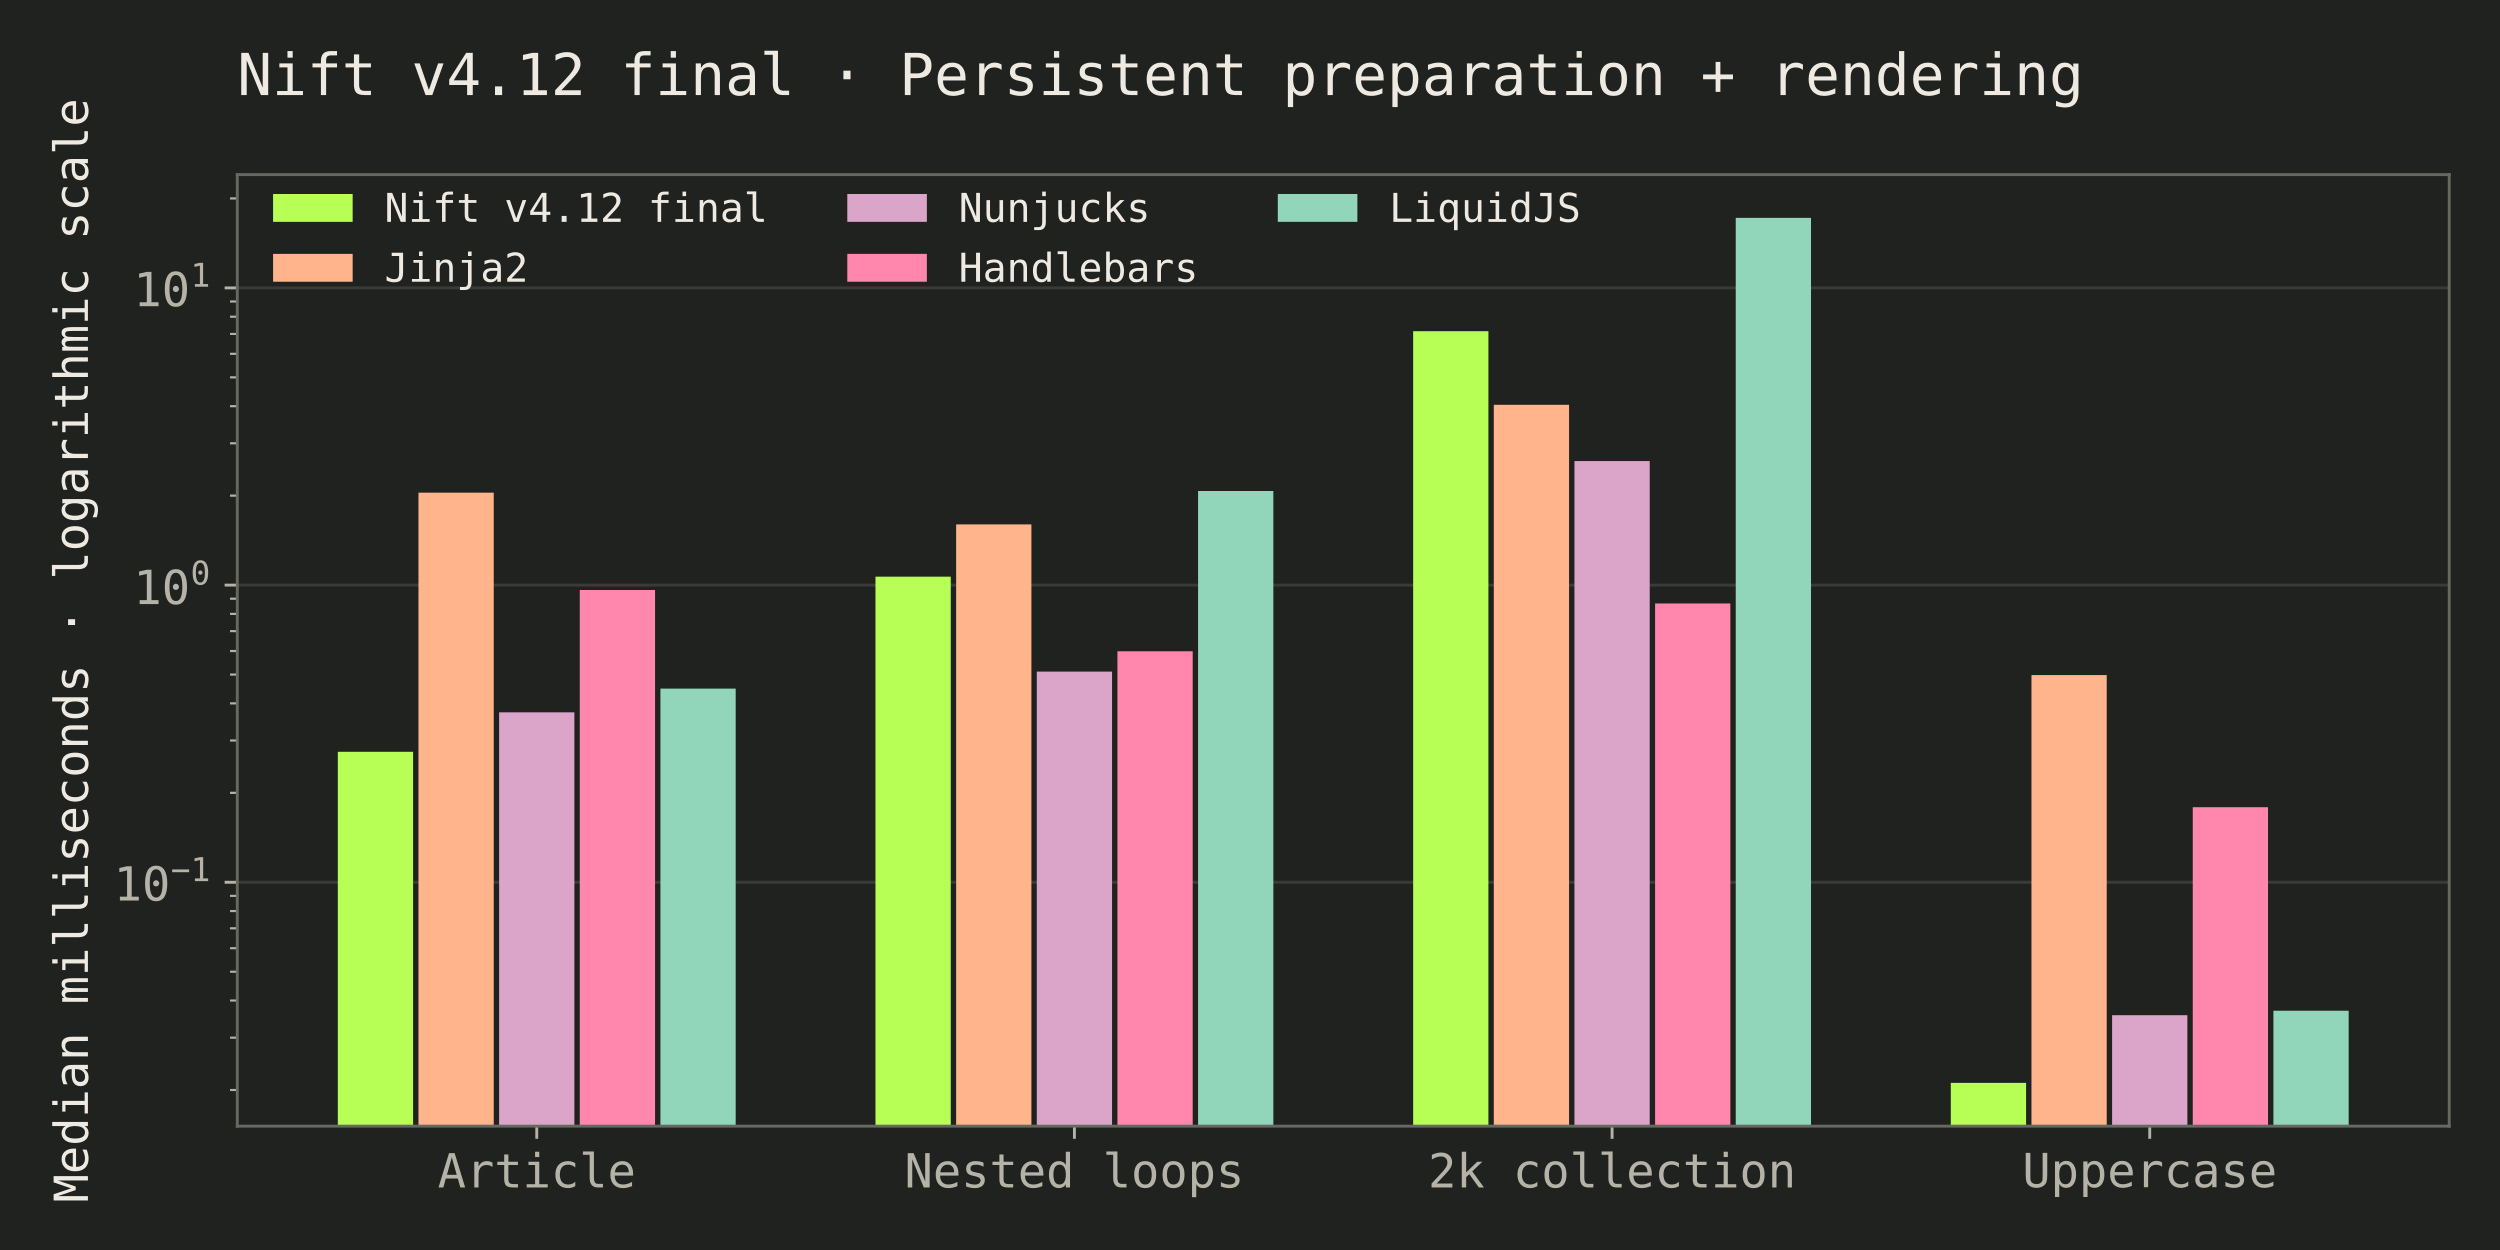
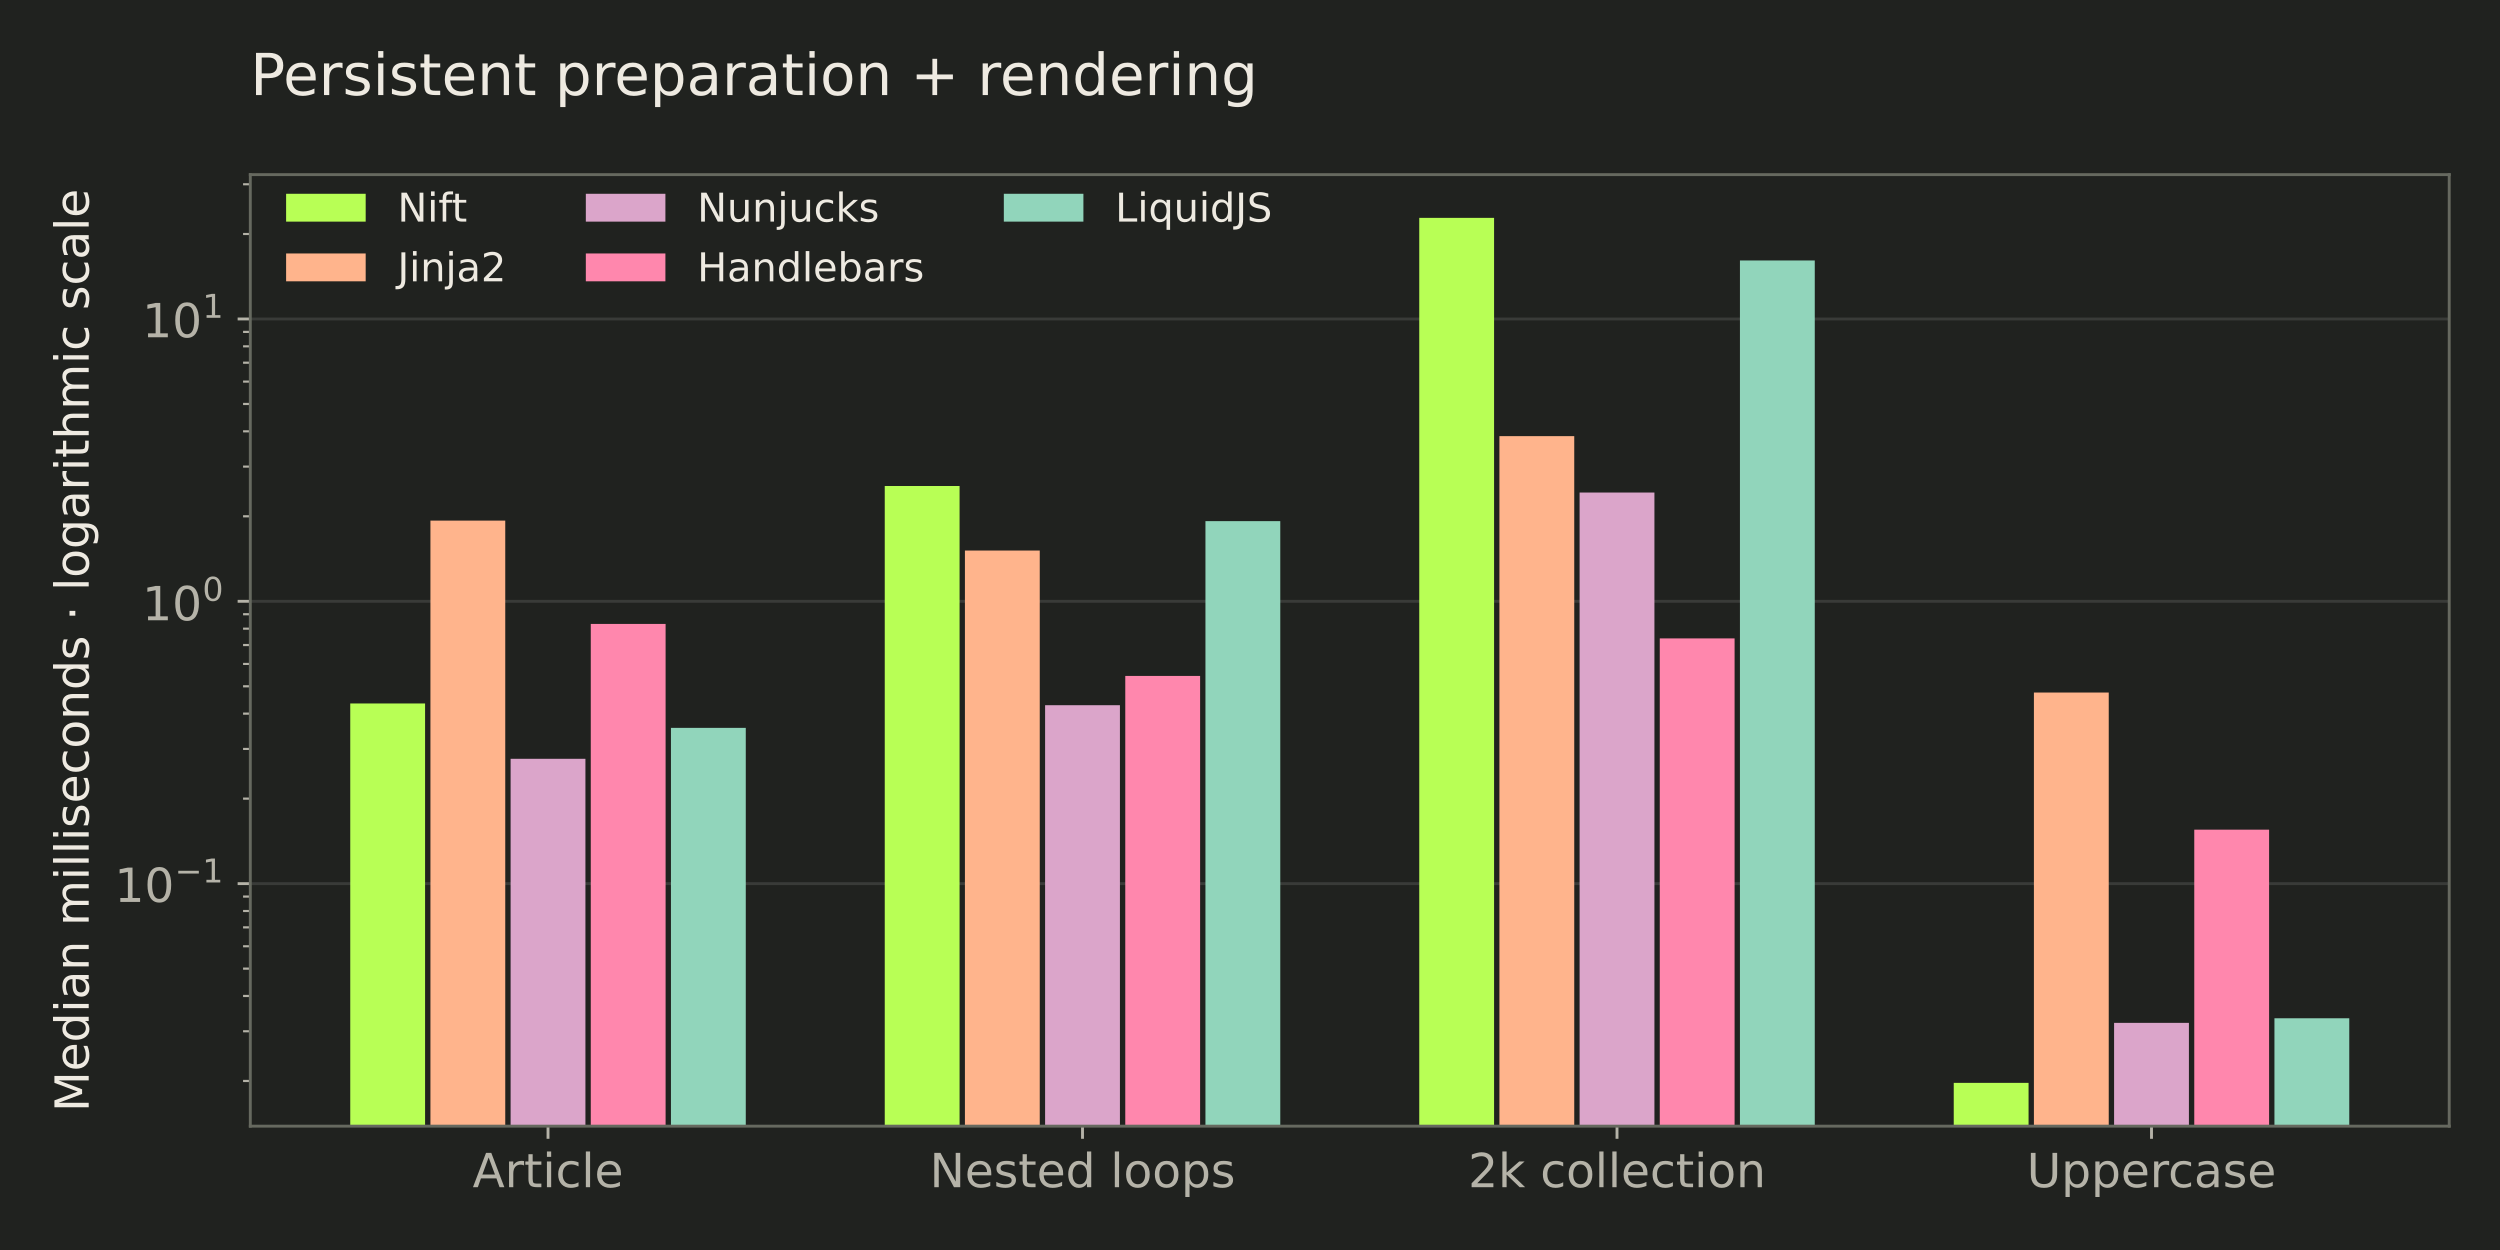
<svg xmlns="http://www.w3.org/2000/svg" xmlns:xlink="http://www.w3.org/1999/xlink" width="691.2pt" height="345.6pt" viewBox="0 0 691.2 345.6" version="1.1">
  <defs>
    <style type="text/css">*{stroke-linejoin: round; stroke-linecap: butt}</style>
  </defs>
  <g id="figure_1">
    <g id="patch_1">
      <path d="M 0 345.6  L 691.2 345.6  L 691.2 0  L 0 0  z " style="fill: #20221f" />
    </g>
    <g id="axes_1">
      <g id="patch_2">
-         <path d="M 65.603 311.357  L 677.16 311.357  L 677.16 48.28  L 65.603 48.28  z " style="fill: #20221f" />
+         <path d="M 69.203 311.357  L 677.16 311.357  L 677.16 48.28  L 69.203 48.28  z " style="fill: #20221f" />
      </g>
      <g id="matplotlib.axis_1">
        <g id="xtick_1">
          <g id="line2d_1">
            <defs>
-               <path id="m305f9985b8" d="M 0 0  L 0 3.5  " style="stroke: #b5b3a8; stroke-width: 0.8" />
+               <path id="m729737db2e" d="M 0 0  L 0 3.5  " style="stroke: #b5b3a8; stroke-width: 0.8" />
            </defs>
            <g>
-               <use xlink:href="#m305f9985b8" x="148.403" y="311.357" style="fill: #b5b3a8; stroke: #b5b3a8; stroke-width: 0.8" />
+               <use xlink:href="#m729737db2e" x="151.515" y="311.357" style="fill: #b5b3a8; stroke: #b5b3a8; stroke-width: 0.8" />
            </g>
          </g>
          <g id="text_1">
-             <text style="font-size: 13px; font-family: 'DejaVu Sans Mono'; text-anchor: middle; fill: #b5b3a8" x="148.403" y="328.304" transform="rotate(-0 148.4026 328.304)">Article</text>
+             <text style="font-size: 13px; font-family: 'DejaVu Sans', 'Bitstream Vera Sans', 'Computer Modern Sans Serif', 'Lucida Grande', 'Verdana', 'Geneva', 'Lucid', 'Arial', 'Helvetica', 'Avant Garde', sans-serif; text-anchor: middle; fill: #b5b3a8" x="151.515" y="328.235" transform="rotate(-0 151.5152 328.2349)">Article</text>
          </g>
        </g>
        <g id="xtick_2">
          <g id="line2d_2">
            <g>
-               <use xlink:href="#m305f9985b8" x="297.055" y="311.357" style="fill: #b5b3a8; stroke: #b5b3a8; stroke-width: 0.8" />
+               <use xlink:href="#m729737db2e" x="299.293" y="311.357" style="fill: #b5b3a8; stroke: #b5b3a8; stroke-width: 0.8" />
            </g>
          </g>
          <g id="text_2">
-             <text style="font-size: 13px; font-family: 'DejaVu Sans Mono'; text-anchor: middle; fill: #b5b3a8" x="297.055" y="328.304" transform="rotate(-0 297.0552 328.304)">Nested loops</text>
+             <text style="font-size: 13px; font-family: 'DejaVu Sans', 'Bitstream Vera Sans', 'Computer Modern Sans Serif', 'Lucida Grande', 'Verdana', 'Geneva', 'Lucid', 'Arial', 'Helvetica', 'Avant Garde', sans-serif; text-anchor: middle; fill: #b5b3a8" x="299.293" y="328.235" transform="rotate(-0 299.2927 328.2349)">Nested loops</text>
          </g>
        </g>
        <g id="xtick_3">
          <g id="line2d_3">
            <g>
-               <use xlink:href="#m305f9985b8" x="445.708" y="311.357" style="fill: #b5b3a8; stroke: #b5b3a8; stroke-width: 0.8" />
+               <use xlink:href="#m729737db2e" x="447.07" y="311.357" style="fill: #b5b3a8; stroke: #b5b3a8; stroke-width: 0.8" />
            </g>
          </g>
          <g id="text_3">
-             <text style="font-size: 13px; font-family: 'DejaVu Sans Mono'; text-anchor: middle; fill: #b5b3a8" x="445.708" y="328.304" transform="rotate(-0 445.7078 328.304)">2k collection</text>
+             <text style="font-size: 13px; font-family: 'DejaVu Sans', 'Bitstream Vera Sans', 'Computer Modern Sans Serif', 'Lucida Grande', 'Verdana', 'Geneva', 'Lucid', 'Arial', 'Helvetica', 'Avant Garde', sans-serif; text-anchor: middle; fill: #b5b3a8" x="447.07" y="328.235" transform="rotate(-0 447.0703 328.2349)">2k collection</text>
          </g>
        </g>
        <g id="xtick_4">
          <g id="line2d_4">
            <g>
-               <use xlink:href="#m305f9985b8" x="594.36" y="311.357" style="fill: #b5b3a8; stroke: #b5b3a8; stroke-width: 0.8" />
+               <use xlink:href="#m729737db2e" x="594.848" y="311.357" style="fill: #b5b3a8; stroke: #b5b3a8; stroke-width: 0.8" />
            </g>
          </g>
          <g id="text_4">
-             <text style="font-size: 13px; font-family: 'DejaVu Sans Mono'; text-anchor: middle; fill: #b5b3a8" x="594.36" y="328.234" transform="rotate(-0 594.3605 328.2339)">Uppercase</text>
+             <text style="font-size: 13px; font-family: 'DejaVu Sans', 'Bitstream Vera Sans', 'Computer Modern Sans Serif', 'Lucida Grande', 'Verdana', 'Geneva', 'Lucid', 'Arial', 'Helvetica', 'Avant Garde', sans-serif; text-anchor: middle; fill: #b5b3a8" x="594.848" y="328.234" transform="rotate(-0 594.8479 328.2339)">Uppercase</text>
          </g>
        </g>
      </g>
      <g id="matplotlib.axis_2">
        <g id="ytick_1">
          <g id="line2d_5">
-             <path d="M 65.603 243.932  L 677.16 243.932  " clip-path="url(#pcf26311eda)" style="fill: none; stroke: #b0b0b0; stroke-opacity: 0.18; stroke-width: 0.8; stroke-linecap: square" />
+             <path d="M 69.203 244.307  L 677.16 244.307  " clip-path="url(#p167d2faf4c)" style="fill: none; stroke: #b0b0b0; stroke-opacity: 0.18; stroke-width: 0.8; stroke-linecap: square" />
          </g>
          <g id="line2d_6">
            <defs>
-               <path id="mb74f4202fd" d="M 0 0  L -3.5 0  " style="stroke: #b5b3a8; stroke-width: 0.8" />
+               <path id="m79aa11fd9c" d="M 0 0  L -3.5 0  " style="stroke: #b5b3a8; stroke-width: 0.8" />
            </defs>
            <g>
-               <use xlink:href="#mb74f4202fd" x="65.603" y="243.932" style="fill: #b5b3a8; stroke: #b5b3a8; stroke-width: 0.8" />
+               <use xlink:href="#m79aa11fd9c" x="69.203" y="244.307" style="fill: #b5b3a8; stroke: #b5b3a8; stroke-width: 0.8" />
            </g>
          </g>
          <g id="text_5">
-             <g style="fill: #b5b3a8" transform="translate(31.43305 249.9774)">
+             <g style="fill: #b5b3a8" transform="translate(31.65305 250.3522)">
              <text>
-                 <tspan x="0" y="-0.992" style="font-size: 13px; font-family: 'DejaVu Sans Mono'; fill: #b5b3a8">1</tspan>
-                 <tspan x="7.827" y="-0.992" style="font-size: 13px; font-family: 'DejaVu Sans Mono'; fill: #b5b3a8">0</tspan>
-                 <tspan x="15.778" y="-6.361" style="font-size: 9.1px; font-family: 'DejaVu Sans Mono'; fill: #b5b3a8">−</tspan>
-                 <tspan x="21.256" y="-6.361" style="font-size: 9.1px; font-family: 'DejaVu Sans Mono'; fill: #b5b3a8">1</tspan>
+                 <tspan x="0" y="-0.992" style="font-size: 13px; font-family: 'DejaVu Sans'; fill: #b5b3a8">1</tspan>
+                 <tspan x="8.271" y="-0.992" style="font-size: 13px; font-family: 'DejaVu Sans'; fill: #b5b3a8">0</tspan>
+                 <tspan x="16.666" y="-6.361" style="font-size: 9.1px; font-family: 'DejaVu Sans'; fill: #b5b3a8">−</tspan>
+                 <tspan x="24.291" y="-6.361" style="font-size: 9.1px; font-family: 'DejaVu Sans'; fill: #b5b3a8">1</tspan>
              </text>
            </g>
          </g>
        </g>
        <g id="ytick_2">
          <g id="line2d_7">
-             <path d="M 65.603 161.766  L 677.16 161.766  " clip-path="url(#pcf26311eda)" style="fill: none; stroke: #b0b0b0; stroke-opacity: 0.18; stroke-width: 0.8; stroke-linecap: square" />
+             <path d="M 69.203 166.249  L 677.16 166.249  " clip-path="url(#p167d2faf4c)" style="fill: none; stroke: #b0b0b0; stroke-opacity: 0.18; stroke-width: 0.8; stroke-linecap: square" />
          </g>
          <g id="line2d_8">
            <g>
-               <use xlink:href="#mb74f4202fd" x="65.603" y="161.766" style="fill: #b5b3a8; stroke: #b5b3a8; stroke-width: 0.8" />
+               <use xlink:href="#m79aa11fd9c" x="69.203" y="166.249" style="fill: #b5b3a8; stroke: #b5b3a8; stroke-width: 0.8" />
            </g>
          </g>
          <g id="text_6">
-             <g style="fill: #b5b3a8" transform="translate(36.89305 167.8764)">
+             <g style="fill: #b5b3a8" transform="translate(39.32305 172.3589)">
              <text>
-                 <tspan x="0" y="-0.872" style="font-size: 13px; font-family: 'DejaVu Sans Mono'; fill: #b5b3a8">1</tspan>
-                 <tspan x="7.827" y="-0.872" style="font-size: 13px; font-family: 'DejaVu Sans Mono'; fill: #b5b3a8">0</tspan>
-                 <tspan x="15.778" y="-6.241" style="font-size: 9.1px; font-family: 'DejaVu Sans Mono'; fill: #b5b3a8">0</tspan>
+                 <tspan x="0" y="-0.872" style="font-size: 13px; font-family: 'DejaVu Sans'; fill: #b5b3a8">1</tspan>
+                 <tspan x="8.271" y="-0.872" style="font-size: 13px; font-family: 'DejaVu Sans'; fill: #b5b3a8">0</tspan>
+                 <tspan x="16.666" y="-6.241" style="font-size: 9.1px; font-family: 'DejaVu Sans'; fill: #b5b3a8">0</tspan>
              </text>
            </g>
          </g>
        </g>
        <g id="ytick_3">
          <g id="line2d_9">
-             <path d="M 65.603 79.6  L 677.16 79.6  " clip-path="url(#pcf26311eda)" style="fill: none; stroke: #b0b0b0; stroke-opacity: 0.18; stroke-width: 0.8; stroke-linecap: square" />
+             <path d="M 69.203 88.191  L 677.16 88.191  " clip-path="url(#p167d2faf4c)" style="fill: none; stroke: #b0b0b0; stroke-opacity: 0.18; stroke-width: 0.8; stroke-linecap: square" />
          </g>
          <g id="line2d_10">
            <g>
-               <use xlink:href="#mb74f4202fd" x="65.603" y="79.6" style="fill: #b5b3a8; stroke: #b5b3a8; stroke-width: 0.8" />
+               <use xlink:href="#m79aa11fd9c" x="69.203" y="88.191" style="fill: #b5b3a8; stroke: #b5b3a8; stroke-width: 0.8" />
            </g>
          </g>
          <g id="text_7">
-             <g style="fill: #b5b3a8" transform="translate(36.89305 85.64548)">
+             <g style="fill: #b5b3a8" transform="translate(39.32305 94.23557)">
              <text>
-                 <tspan x="0" y="-0.992" style="font-size: 13px; font-family: 'DejaVu Sans Mono'; fill: #b5b3a8">1</tspan>
-                 <tspan x="7.827" y="-0.992" style="font-size: 13px; font-family: 'DejaVu Sans Mono'; fill: #b5b3a8">0</tspan>
-                 <tspan x="15.778" y="-6.361" style="font-size: 9.1px; font-family: 'DejaVu Sans Mono'; fill: #b5b3a8">1</tspan>
+                 <tspan x="0" y="-0.992" style="font-size: 13px; font-family: 'DejaVu Sans'; fill: #b5b3a8">1</tspan>
+                 <tspan x="8.271" y="-0.992" style="font-size: 13px; font-family: 'DejaVu Sans'; fill: #b5b3a8">0</tspan>
+                 <tspan x="16.666" y="-6.361" style="font-size: 9.1px; font-family: 'DejaVu Sans'; fill: #b5b3a8">1</tspan>
              </text>
            </g>
          </g>
        </g>
        <g id="ytick_4">
          <g id="line2d_11">
            <defs>
-               <path id="m872b41bc25" d="M 0 0  L -2 0  " style="stroke: #b5b3a8; stroke-width: 0.6" />
+               <path id="m4dfe075dbd" d="M 0 0  L -2 0  " style="stroke: #b5b3a8; stroke-width: 0.6" />
            </defs>
            <g>
-               <use xlink:href="#m872b41bc25" x="65.603" y="301.364" style="fill: #b5b3a8; stroke: #b5b3a8; stroke-width: 0.6" />
+               <use xlink:href="#m4dfe075dbd" x="69.203" y="298.868" style="fill: #b5b3a8; stroke: #b5b3a8; stroke-width: 0.6" />
            </g>
          </g>
        </g>
        <g id="ytick_5">
          <g id="line2d_12">
            <g>
-               <use xlink:href="#m872b41bc25" x="65.603" y="286.895" style="fill: #b5b3a8; stroke: #b5b3a8; stroke-width: 0.6" />
+               <use xlink:href="#m4dfe075dbd" x="69.203" y="285.122" style="fill: #b5b3a8; stroke: #b5b3a8; stroke-width: 0.6" />
            </g>
          </g>
        </g>
        <g id="ytick_6">
          <g id="line2d_13">
            <g>
-               <use xlink:href="#m872b41bc25" x="65.603" y="276.63" style="fill: #b5b3a8; stroke: #b5b3a8; stroke-width: 0.6" />
+               <use xlink:href="#m4dfe075dbd" x="69.203" y="275.37" style="fill: #b5b3a8; stroke: #b5b3a8; stroke-width: 0.6" />
            </g>
          </g>
        </g>
        <g id="ytick_7">
          <g id="line2d_14">
            <g>
-               <use xlink:href="#m872b41bc25" x="65.603" y="268.667" style="fill: #b5b3a8; stroke: #b5b3a8; stroke-width: 0.6" />
+               <use xlink:href="#m4dfe075dbd" x="69.203" y="267.805" style="fill: #b5b3a8; stroke: #b5b3a8; stroke-width: 0.6" />
            </g>
          </g>
        </g>
        <g id="ytick_8">
          <g id="line2d_15">
            <g>
-               <use xlink:href="#m872b41bc25" x="65.603" y="262.161" style="fill: #b5b3a8; stroke: #b5b3a8; stroke-width: 0.6" />
+               <use xlink:href="#m4dfe075dbd" x="69.203" y="261.624" style="fill: #b5b3a8; stroke: #b5b3a8; stroke-width: 0.6" />
            </g>
          </g>
        </g>
        <g id="ytick_9">
          <g id="line2d_16">
            <g>
-               <use xlink:href="#m872b41bc25" x="65.603" y="256.66" style="fill: #b5b3a8; stroke: #b5b3a8; stroke-width: 0.6" />
+               <use xlink:href="#m4dfe075dbd" x="69.203" y="256.399" style="fill: #b5b3a8; stroke: #b5b3a8; stroke-width: 0.6" />
            </g>
          </g>
        </g>
        <g id="ytick_10">
          <g id="line2d_17">
            <g>
-               <use xlink:href="#m872b41bc25" x="65.603" y="251.895" style="fill: #b5b3a8; stroke: #b5b3a8; stroke-width: 0.6" />
+               <use xlink:href="#m4dfe075dbd" x="69.203" y="251.872" style="fill: #b5b3a8; stroke: #b5b3a8; stroke-width: 0.6" />
            </g>
          </g>
        </g>
        <g id="ytick_11">
          <g id="line2d_18">
            <g>
-               <use xlink:href="#m872b41bc25" x="65.603" y="247.692" style="fill: #b5b3a8; stroke: #b5b3a8; stroke-width: 0.6" />
+               <use xlink:href="#m4dfe075dbd" x="69.203" y="247.879" style="fill: #b5b3a8; stroke: #b5b3a8; stroke-width: 0.6" />
            </g>
          </g>
        </g>
        <g id="ytick_12">
          <g id="line2d_19">
            <g>
-               <use xlink:href="#m872b41bc25" x="65.603" y="219.198" style="fill: #b5b3a8; stroke: #b5b3a8; stroke-width: 0.6" />
+               <use xlink:href="#m4dfe075dbd" x="69.203" y="220.809" style="fill: #b5b3a8; stroke: #b5b3a8; stroke-width: 0.6" />
            </g>
          </g>
        </g>
        <g id="ytick_13">
          <g id="line2d_20">
            <g>
-               <use xlink:href="#m872b41bc25" x="65.603" y="204.729" style="fill: #b5b3a8; stroke: #b5b3a8; stroke-width: 0.6" />
+               <use xlink:href="#m4dfe075dbd" x="69.203" y="207.064" style="fill: #b5b3a8; stroke: #b5b3a8; stroke-width: 0.6" />
            </g>
          </g>
        </g>
        <g id="ytick_14">
          <g id="line2d_21">
            <g>
-               <use xlink:href="#m872b41bc25" x="65.603" y="194.464" style="fill: #b5b3a8; stroke: #b5b3a8; stroke-width: 0.6" />
+               <use xlink:href="#m4dfe075dbd" x="69.203" y="197.311" style="fill: #b5b3a8; stroke: #b5b3a8; stroke-width: 0.6" />
            </g>
          </g>
        </g>
        <g id="ytick_15">
          <g id="line2d_22">
            <g>
-               <use xlink:href="#m872b41bc25" x="65.603" y="186.501" style="fill: #b5b3a8; stroke: #b5b3a8; stroke-width: 0.6" />
+               <use xlink:href="#m4dfe075dbd" x="69.203" y="189.747" style="fill: #b5b3a8; stroke: #b5b3a8; stroke-width: 0.6" />
            </g>
          </g>
        </g>
        <g id="ytick_16">
          <g id="line2d_23">
            <g>
-               <use xlink:href="#m872b41bc25" x="65.603" y="179.995" style="fill: #b5b3a8; stroke: #b5b3a8; stroke-width: 0.6" />
+               <use xlink:href="#m4dfe075dbd" x="69.203" y="183.566" style="fill: #b5b3a8; stroke: #b5b3a8; stroke-width: 0.6" />
            </g>
          </g>
        </g>
        <g id="ytick_17">
          <g id="line2d_24">
            <g>
-               <use xlink:href="#m872b41bc25" x="65.603" y="174.494" style="fill: #b5b3a8; stroke: #b5b3a8; stroke-width: 0.6" />
+               <use xlink:href="#m4dfe075dbd" x="69.203" y="178.34" style="fill: #b5b3a8; stroke: #b5b3a8; stroke-width: 0.6" />
            </g>
          </g>
        </g>
        <g id="ytick_18">
          <g id="line2d_25">
            <g>
-               <use xlink:href="#m872b41bc25" x="65.603" y="169.729" style="fill: #b5b3a8; stroke: #b5b3a8; stroke-width: 0.6" />
+               <use xlink:href="#m4dfe075dbd" x="69.203" y="173.814" style="fill: #b5b3a8; stroke: #b5b3a8; stroke-width: 0.6" />
            </g>
          </g>
        </g>
        <g id="ytick_19">
          <g id="line2d_26">
            <g>
-               <use xlink:href="#m872b41bc25" x="65.603" y="165.526" style="fill: #b5b3a8; stroke: #b5b3a8; stroke-width: 0.6" />
+               <use xlink:href="#m4dfe075dbd" x="69.203" y="169.821" style="fill: #b5b3a8; stroke: #b5b3a8; stroke-width: 0.6" />
            </g>
          </g>
        </g>
        <g id="ytick_20">
          <g id="line2d_27">
            <g>
-               <use xlink:href="#m872b41bc25" x="65.603" y="137.032" style="fill: #b5b3a8; stroke: #b5b3a8; stroke-width: 0.6" />
+               <use xlink:href="#m4dfe075dbd" x="69.203" y="142.751" style="fill: #b5b3a8; stroke: #b5b3a8; stroke-width: 0.6" />
            </g>
          </g>
        </g>
        <g id="ytick_21">
          <g id="line2d_28">
            <g>
-               <use xlink:href="#m872b41bc25" x="65.603" y="122.563" style="fill: #b5b3a8; stroke: #b5b3a8; stroke-width: 0.6" />
+               <use xlink:href="#m4dfe075dbd" x="69.203" y="129.006" style="fill: #b5b3a8; stroke: #b5b3a8; stroke-width: 0.6" />
            </g>
          </g>
        </g>
        <g id="ytick_22">
          <g id="line2d_29">
            <g>
-               <use xlink:href="#m872b41bc25" x="65.603" y="112.298" style="fill: #b5b3a8; stroke: #b5b3a8; stroke-width: 0.6" />
+               <use xlink:href="#m4dfe075dbd" x="69.203" y="119.253" style="fill: #b5b3a8; stroke: #b5b3a8; stroke-width: 0.6" />
            </g>
          </g>
        </g>
        <g id="ytick_23">
          <g id="line2d_30">
            <g>
-               <use xlink:href="#m872b41bc25" x="65.603" y="104.335" style="fill: #b5b3a8; stroke: #b5b3a8; stroke-width: 0.6" />
+               <use xlink:href="#m4dfe075dbd" x="69.203" y="111.688" style="fill: #b5b3a8; stroke: #b5b3a8; stroke-width: 0.6" />
            </g>
          </g>
        </g>
        <g id="ytick_24">
          <g id="line2d_31">
            <g>
-               <use xlink:href="#m872b41bc25" x="65.603" y="97.829" style="fill: #b5b3a8; stroke: #b5b3a8; stroke-width: 0.6" />
+               <use xlink:href="#m4dfe075dbd" x="69.203" y="105.508" style="fill: #b5b3a8; stroke: #b5b3a8; stroke-width: 0.6" />
            </g>
          </g>
        </g>
        <g id="ytick_25">
          <g id="line2d_32">
            <g>
-               <use xlink:href="#m872b41bc25" x="65.603" y="92.328" style="fill: #b5b3a8; stroke: #b5b3a8; stroke-width: 0.6" />
+               <use xlink:href="#m4dfe075dbd" x="69.203" y="100.282" style="fill: #b5b3a8; stroke: #b5b3a8; stroke-width: 0.6" />
            </g>
          </g>
        </g>
        <g id="ytick_26">
          <g id="line2d_33">
            <g>
-               <use xlink:href="#m872b41bc25" x="65.603" y="87.563" style="fill: #b5b3a8; stroke: #b5b3a8; stroke-width: 0.6" />
+               <use xlink:href="#m4dfe075dbd" x="69.203" y="95.755" style="fill: #b5b3a8; stroke: #b5b3a8; stroke-width: 0.6" />
            </g>
          </g>
        </g>
        <g id="ytick_27">
          <g id="line2d_34">
            <g>
-               <use xlink:href="#m872b41bc25" x="65.603" y="83.36" style="fill: #b5b3a8; stroke: #b5b3a8; stroke-width: 0.6" />
+               <use xlink:href="#m4dfe075dbd" x="69.203" y="91.762" style="fill: #b5b3a8; stroke: #b5b3a8; stroke-width: 0.6" />
            </g>
          </g>
        </g>
        <g id="ytick_28">
          <g id="line2d_35">
            <g>
-               <use xlink:href="#m872b41bc25" x="65.603" y="54.866" style="fill: #b5b3a8; stroke: #b5b3a8; stroke-width: 0.6" />
+               <use xlink:href="#m4dfe075dbd" x="69.203" y="64.693" style="fill: #b5b3a8; stroke: #b5b3a8; stroke-width: 0.6" />
+             </g>
+           </g>
+         </g>
+         <g id="ytick_29">
+           <g id="line2d_36">
+             <g>
+               <use xlink:href="#m4dfe075dbd" x="69.203" y="50.947" style="fill: #b5b3a8; stroke: #b5b3a8; stroke-width: 0.6" />
            </g>
          </g>
        </g>
        <g id="text_8">
-           <text style="font-size: 13px; font-family: 'DejaVu Sans Mono'; text-anchor: middle; fill: #eeeae1" x="24.31" y="179.818" transform="rotate(-90 24.31 179.8185)">Median milliseconds · logarithmic scale</text>
+           <text style="font-size: 13px; font-family: 'DejaVu Sans', 'Bitstream Vera Sans', 'Computer Modern Sans Serif', 'Lucida Grande', 'Verdana', 'Geneva', 'Lucid', 'Arial', 'Helvetica', 'Avant Garde', sans-serif; text-anchor: middle; fill: #eeeae1" x="24.53" y="179.818" transform="rotate(-90 24.53 179.8185)">Median milliseconds · logarithmic scale</text>
        </g>
      </g>
      <g id="patch_3">
-         <path d="M 93.401 82327.723  L 114.212 82327.723  L 114.212 207.857  L 93.401 207.857  z " clip-path="url(#pcf26311eda)" style="fill: #b8ff55" />
+         <path d="M 96.837 78224.57  L 117.526 78224.57  L 117.526 194.492  L 96.837 194.492  z " clip-path="url(#p167d2faf4c)" style="fill: #b8ff55" />
      </g>
      <g id="patch_4">
-         <path d="M 242.054 82327.723  L 262.865 82327.723  L 262.865 159.433  L 242.054 159.433  z " clip-path="url(#pcf26311eda)" style="fill: #b8ff55" />
+         <path d="M 244.615 78224.57  L 265.304 78224.57  L 265.304 134.372  L 244.615 134.372  z " clip-path="url(#p167d2faf4c)" style="fill: #b8ff55" />
      </g>
      <g id="patch_5">
-         <path d="M 390.706 82327.723  L 411.518 82327.723  L 411.518 91.578  L 390.706 91.578  z " clip-path="url(#pcf26311eda)" style="fill: #b8ff55" />
+         <path d="M 392.393 78224.57  L 413.081 78224.57  L 413.081 60.238  L 392.393 60.238  z " clip-path="url(#p167d2faf4c)" style="fill: #b8ff55" />
      </g>
      <g id="patch_6">
-         <path d="M 539.359 82327.723  L 560.17 82327.723  L 560.17 299.399  L 539.359 299.399  z " clip-path="url(#pcf26311eda)" style="fill: #b8ff55" />
+         <path d="M 540.17 78224.57  L 560.859 78224.57  L 560.859 299.399  L 540.17 299.399  z " clip-path="url(#p167d2faf4c)" style="fill: #b8ff55" />
      </g>
      <g id="patch_7">
-         <path d="M 115.699 82327.723  L 136.51 82327.723  L 136.51 136.213  L 115.699 136.213  z " clip-path="url(#pcf26311eda)" style="fill: #ffb48c" />
+         <path d="M 119.004 78224.57  L 139.693 78224.57  L 139.693 143.942  L 119.004 143.942  z " clip-path="url(#p167d2faf4c)" style="fill: #ffb48c" />
      </g>
      <g id="patch_8">
-         <path d="M 264.352 82327.723  L 285.163 82327.723  L 285.163 144.989  L 264.352 144.989  z " clip-path="url(#pcf26311eda)" style="fill: #ffb48c" />
+         <path d="M 266.782 78224.57  L 287.471 78224.57  L 287.471 152.217  L 266.782 152.217  z " clip-path="url(#p167d2faf4c)" style="fill: #ffb48c" />
      </g>
      <g id="patch_9">
-         <path d="M 413.004 82327.723  L 433.816 82327.723  L 433.816 111.925  L 413.004 111.925  z " clip-path="url(#pcf26311eda)" style="fill: #ffb48c" />
+         <path d="M 414.559 78224.57  L 435.248 78224.57  L 435.248 120.586  L 414.559 120.586  z " clip-path="url(#p167d2faf4c)" style="fill: #ffb48c" />
      </g>
      <g id="patch_10">
-         <path d="M 561.657 82327.723  L 582.468 82327.723  L 582.468 186.647  L 561.657 186.647  z " clip-path="url(#pcf26311eda)" style="fill: #ffb48c" />
+         <path d="M 562.337 78224.57  L 583.026 78224.57  L 583.026 191.466  L 562.337 191.466  z " clip-path="url(#p167d2faf4c)" style="fill: #ffb48c" />
      </g>
      <g id="patch_11">
-         <path d="M 137.997 82327.723  L 158.808 82327.723  L 158.808 196.954  L 137.997 196.954  z " clip-path="url(#pcf26311eda)" style="fill: #dba5ca" />
+         <path d="M 141.171 78224.57  L 161.86 78224.57  L 161.86 209.796  L 141.171 209.796  z " clip-path="url(#p167d2faf4c)" style="fill: #dba5ca" />
      </g>
      <g id="patch_12">
-         <path d="M 286.65 82327.723  L 307.461 82327.723  L 307.461 185.687  L 286.65 185.687  z " clip-path="url(#pcf26311eda)" style="fill: #dba5ca" />
+         <path d="M 288.948 78224.57  L 309.637 78224.57  L 309.637 194.982  L 288.948 194.982  z " clip-path="url(#p167d2faf4c)" style="fill: #dba5ca" />
      </g>
      <g id="patch_13">
-         <path d="M 435.302 82327.723  L 456.114 82327.723  L 456.114 127.467  L 435.302 127.467  z " clip-path="url(#pcf26311eda)" style="fill: #dba5ca" />
+         <path d="M 436.726 78224.57  L 457.415 78224.57  L 457.415 136.17  L 436.726 136.17  z " clip-path="url(#p167d2faf4c)" style="fill: #dba5ca" />
      </g>
      <g id="patch_14">
-         <path d="M 583.955 82327.723  L 604.766 82327.723  L 604.766 280.683  L 583.955 280.683  z " clip-path="url(#pcf26311eda)" style="fill: #dba5ca" />
+         <path d="M 584.503 78224.57  L 605.192 78224.57  L 605.192 282.809  L 584.503 282.809  z " clip-path="url(#p167d2faf4c)" style="fill: #dba5ca" />
      </g>
      <g id="patch_15">
-         <path d="M 160.295 82327.723  L 181.106 82327.723  L 181.106 163.125  L 160.295 163.125  z " clip-path="url(#pcf26311eda)" style="fill: #ff87ad" />
+         <path d="M 163.337 78224.57  L 184.026 78224.57  L 184.026 172.5  L 163.337 172.5  z " clip-path="url(#p167d2faf4c)" style="fill: #ff87ad" />
      </g>
      <g id="patch_16">
-         <path d="M 308.947 82327.723  L 329.759 82327.723  L 329.759 180.068  L 308.947 180.068  z " clip-path="url(#pcf26311eda)" style="fill: #ff87ad" />
+         <path d="M 311.115 78224.57  L 331.804 78224.57  L 331.804 186.875  L 311.115 186.875  z " clip-path="url(#p167d2faf4c)" style="fill: #ff87ad" />
      </g>
      <g id="patch_17">
-         <path d="M 457.6 82327.723  L 478.411 82327.723  L 478.411 166.848  L 457.6 166.848  z " clip-path="url(#pcf26311eda)" style="fill: #ff87ad" />
+         <path d="M 458.893 78224.57  L 479.581 78224.57  L 479.581 176.513  L 458.893 176.513  z " clip-path="url(#p167d2faf4c)" style="fill: #ff87ad" />
      </g>
      <g id="patch_18">
-         <path d="M 606.253 82327.723  L 627.064 82327.723  L 627.064 223.177  L 606.253 223.177  z " clip-path="url(#pcf26311eda)" style="fill: #ff87ad" />
+         <path d="M 606.67 78224.57  L 627.359 78224.57  L 627.359 229.379  L 606.67 229.379  z " clip-path="url(#p167d2faf4c)" style="fill: #ff87ad" />
      </g>
      <g id="patch_19">
-         <path d="M 182.593 82327.723  L 203.404 82327.723  L 203.404 190.386  L 182.593 190.386  z " clip-path="url(#pcf26311eda)" style="fill: #91d5bb" />
+         <path d="M 185.504 78224.57  L 206.193 78224.57  L 206.193 201.232  L 185.504 201.232  z " clip-path="url(#p167d2faf4c)" style="fill: #91d5bb" />
      </g>
      <g id="patch_20">
-         <path d="M 331.245 82327.723  L 352.057 82327.723  L 352.057 135.759  L 331.245 135.759  z " clip-path="url(#pcf26311eda)" style="fill: #91d5bb" />
+         <path d="M 333.282 78224.57  L 353.97 78224.57  L 353.97 144.085  L 333.282 144.085  z " clip-path="url(#p167d2faf4c)" style="fill: #91d5bb" />
      </g>
      <g id="patch_21">
-         <path d="M 479.898 82327.723  L 500.709 82327.723  L 500.709 60.238  L 479.898 60.238  z " clip-path="url(#pcf26311eda)" style="fill: #91d5bb" />
+         <path d="M 481.059 78224.57  L 501.748 78224.57  L 501.748 72.01  L 481.059 72.01  z " clip-path="url(#p167d2faf4c)" style="fill: #91d5bb" />
      </g>
      <g id="patch_22">
-         <path d="M 628.551 82327.723  L 649.362 82327.723  L 649.362 279.444  L 628.551 279.444  z " clip-path="url(#pcf26311eda)" style="fill: #91d5bb" />
+         <path d="M 628.837 78224.57  L 649.526 78224.57  L 649.526 281.538  L 628.837 281.538  z " clip-path="url(#p167d2faf4c)" style="fill: #91d5bb" />
      </g>
      <g id="patch_23">
-         <path d="M 65.603 311.357  L 65.603 48.28  " style="fill: none; stroke: #66695f; stroke-width: 0.8; stroke-linejoin: miter; stroke-linecap: square" />
+         <path d="M 69.203 311.357  L 69.203 48.28  " style="fill: none; stroke: #66695f; stroke-width: 0.8; stroke-linejoin: miter; stroke-linecap: square" />
      </g>
      <g id="patch_24">
        <path d="M 677.16 311.357  L 677.16 48.28  " style="fill: none; stroke: #66695f; stroke-width: 0.8; stroke-linejoin: miter; stroke-linecap: square" />
      </g>
      <g id="patch_25">
-         <path d="M 65.603 311.357  L 677.16 311.357  " style="fill: none; stroke: #66695f; stroke-width: 0.8; stroke-linejoin: miter; stroke-linecap: square" />
+         <path d="M 69.203 311.357  L 677.16 311.357  " style="fill: none; stroke: #66695f; stroke-width: 0.8; stroke-linejoin: miter; stroke-linecap: square" />
      </g>
      <g id="patch_26">
-         <path d="M 65.603 48.28  L 677.16 48.28  " style="fill: none; stroke: #66695f; stroke-width: 0.8; stroke-linejoin: miter; stroke-linecap: square" />
+         <path d="M 69.203 48.28  L 677.16 48.28  " style="fill: none; stroke: #66695f; stroke-width: 0.8; stroke-linejoin: miter; stroke-linecap: square" />
      </g>
      <g id="text_9">
-         <text style="font-size: 16px; font-family: 'DejaVu Sans Mono'; text-anchor: start; fill: #eeeae1" x="65.603" y="26.28" transform="rotate(-0 65.60305 26.28)">Nift v4.12 final · Persistent preparation + rendering</text>
+         <text style="font-size: 16px; font-family: 'DejaVu Sans', 'Bitstream Vera Sans', 'Computer Modern Sans Serif', 'Lucida Grande', 'Verdana', 'Geneva', 'Lucid', 'Arial', 'Helvetica', 'Avant Garde', sans-serif; text-anchor: start; fill: #eeeae1" x="69.203" y="26.28" transform="rotate(-0 69.20305 26.28)">Persistent preparation + rendering</text>
      </g>
      <g id="legend_1">
        <g id="patch_27">
-           <path d="M 75.503 61.335  L 97.503 61.335  L 97.503 53.635  L 75.503 53.635  z " style="fill: #b8ff55" />
+           <path d="M 79.103 61.277  L 101.103 61.277  L 101.103 53.577  L 79.103 53.577  z " style="fill: #b8ff55" />
        </g>
        <g id="text_10">
-           <text style="font-size: 11px; font-family: 'DejaVu Sans Mono'; text-anchor: start; fill: #eeeae1" x="106.303" y="61.335" transform="rotate(-0 106.303 61.33518)">Nift v4.12 final</text>
+           <text style="font-size: 11px; font-family: 'DejaVu Sans', 'Bitstream Vera Sans', 'Computer Modern Sans Serif', 'Lucida Grande', 'Verdana', 'Geneva', 'Lucid', 'Arial', 'Helvetica', 'Avant Garde', sans-serif; text-anchor: start; fill: #eeeae1" x="109.903" y="61.277" transform="rotate(-0 109.903 61.27674)">Nift</text>
        </g>
        <g id="patch_28">
-           <path d="M 75.503 77.894  L 97.503 77.894  L 97.503 70.194  L 75.503 70.194  z " style="fill: #ffb48c" />
+           <path d="M 79.103 77.778  L 101.103 77.778  L 101.103 70.078  L 79.103 70.078  z " style="fill: #ffb48c" />
        </g>
        <g id="text_11">
-           <text style="font-size: 11px; font-family: 'DejaVu Sans Mono'; text-anchor: start; fill: #eeeae1" x="106.303" y="77.894" transform="rotate(-0 106.303 77.89448)">Jinja2</text>
+           <text style="font-size: 11px; font-family: 'DejaVu Sans', 'Bitstream Vera Sans', 'Computer Modern Sans Serif', 'Lucida Grande', 'Verdana', 'Geneva', 'Lucid', 'Arial', 'Helvetica', 'Avant Garde', sans-serif; text-anchor: start; fill: #eeeae1" x="109.903" y="77.778" transform="rotate(-0 109.903 77.7776)">Jinja2</text>
        </g>
        <g id="patch_29">
-           <path d="M 234.261 61.335  L 256.261 61.335  L 256.261 53.635  L 234.261 53.635  z " style="fill: #dba5ca" />
+           <path d="M 161.971 61.277  L 183.971 61.277  L 183.971 53.577  L 161.971 53.577  z " style="fill: #dba5ca" />
        </g>
        <g id="text_12">
-           <text style="font-size: 11px; font-family: 'DejaVu Sans Mono'; text-anchor: start; fill: #eeeae1" x="265.061" y="61.335" transform="rotate(-0 265.0605 61.33518)">Nunjucks</text>
+           <text style="font-size: 11px; font-family: 'DejaVu Sans', 'Bitstream Vera Sans', 'Computer Modern Sans Serif', 'Lucida Grande', 'Verdana', 'Geneva', 'Lucid', 'Arial', 'Helvetica', 'Avant Garde', sans-serif; text-anchor: start; fill: #eeeae1" x="192.771" y="61.277" transform="rotate(-0 192.7709 61.27674)">Nunjucks</text>
        </g>
        <g id="patch_30">
-           <path d="M 234.261 77.894  L 256.261 77.894  L 256.261 70.194  L 234.261 70.194  z " style="fill: #ff87ad" />
+           <path d="M 161.971 77.778  L 183.971 77.778  L 183.971 70.078  L 161.971 70.078  z " style="fill: #ff87ad" />
        </g>
        <g id="text_13">
-           <text style="font-size: 11px; font-family: 'DejaVu Sans Mono'; text-anchor: start; fill: #eeeae1" x="265.061" y="77.894" transform="rotate(-0 265.0605 77.89448)">Handlebars</text>
+           <text style="font-size: 11px; font-family: 'DejaVu Sans', 'Bitstream Vera Sans', 'Computer Modern Sans Serif', 'Lucida Grande', 'Verdana', 'Geneva', 'Lucid', 'Arial', 'Helvetica', 'Avant Garde', sans-serif; text-anchor: start; fill: #eeeae1" x="192.771" y="77.778" transform="rotate(-0 192.7709 77.7776)">Handlebars</text>
        </g>
        <g id="patch_31">
-           <path d="M 353.284 61.335  L 375.284 61.335  L 375.284 53.635  L 353.284 53.635  z " style="fill: #91d5bb" />
+           <path d="M 277.54 61.277  L 299.54 61.277  L 299.54 53.577  L 277.54 53.577  z " style="fill: #91d5bb" />
        </g>
        <g id="text_14">
-           <text style="font-size: 11px; font-family: 'DejaVu Sans Mono'; text-anchor: start; fill: #eeeae1" x="384.084" y="61.335" transform="rotate(-0 384.084 61.33518)">LiquidJS</text>
+           <text style="font-size: 11px; font-family: 'DejaVu Sans', 'Bitstream Vera Sans', 'Computer Modern Sans Serif', 'Lucida Grande', 'Verdana', 'Geneva', 'Lucid', 'Arial', 'Helvetica', 'Avant Garde', sans-serif; text-anchor: start; fill: #eeeae1" x="308.34" y="61.277" transform="rotate(-0 308.3396 61.27674)">LiquidJS</text>
        </g>
      </g>
    </g>
  </g>
  <defs>
-     <clipPath id="pcf26311eda">
-       <rect x="65.603" y="48.28" width="611.557" height="263.077" />
+     <clipPath id="p167d2faf4c">
+       <rect x="69.203" y="48.28" width="607.957" height="263.077" />
    </clipPath>
  </defs>
</svg>
